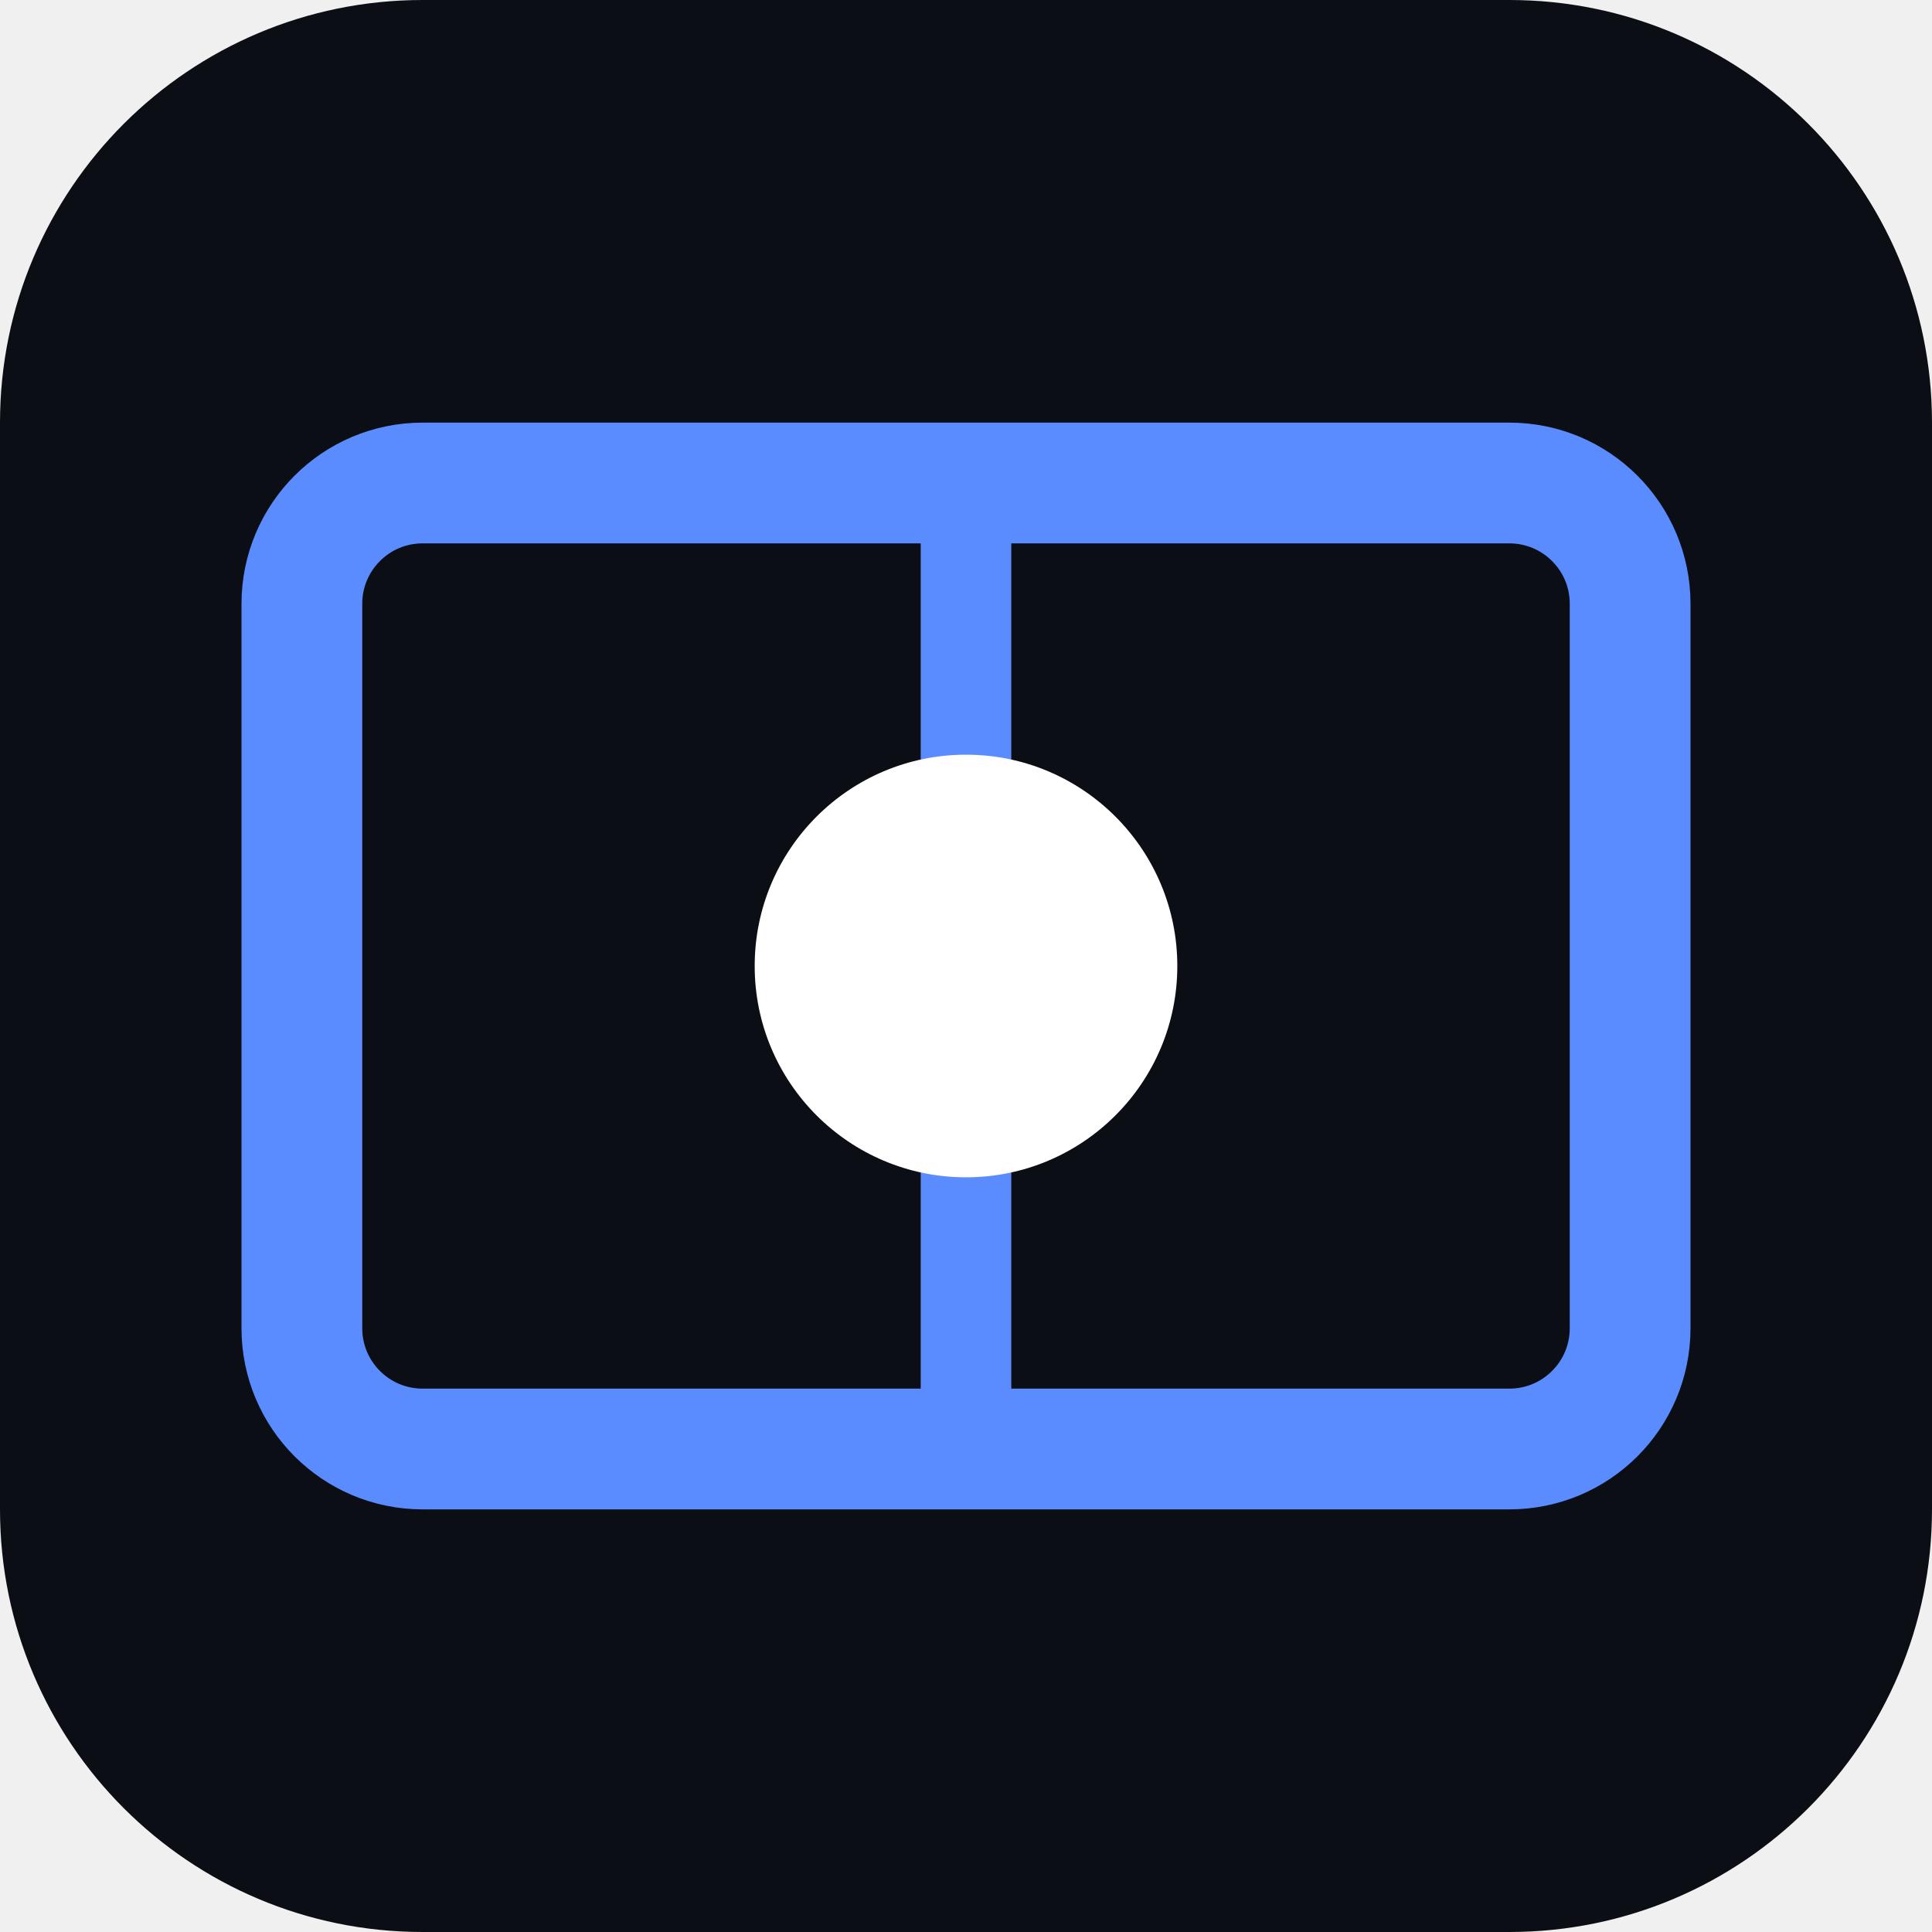
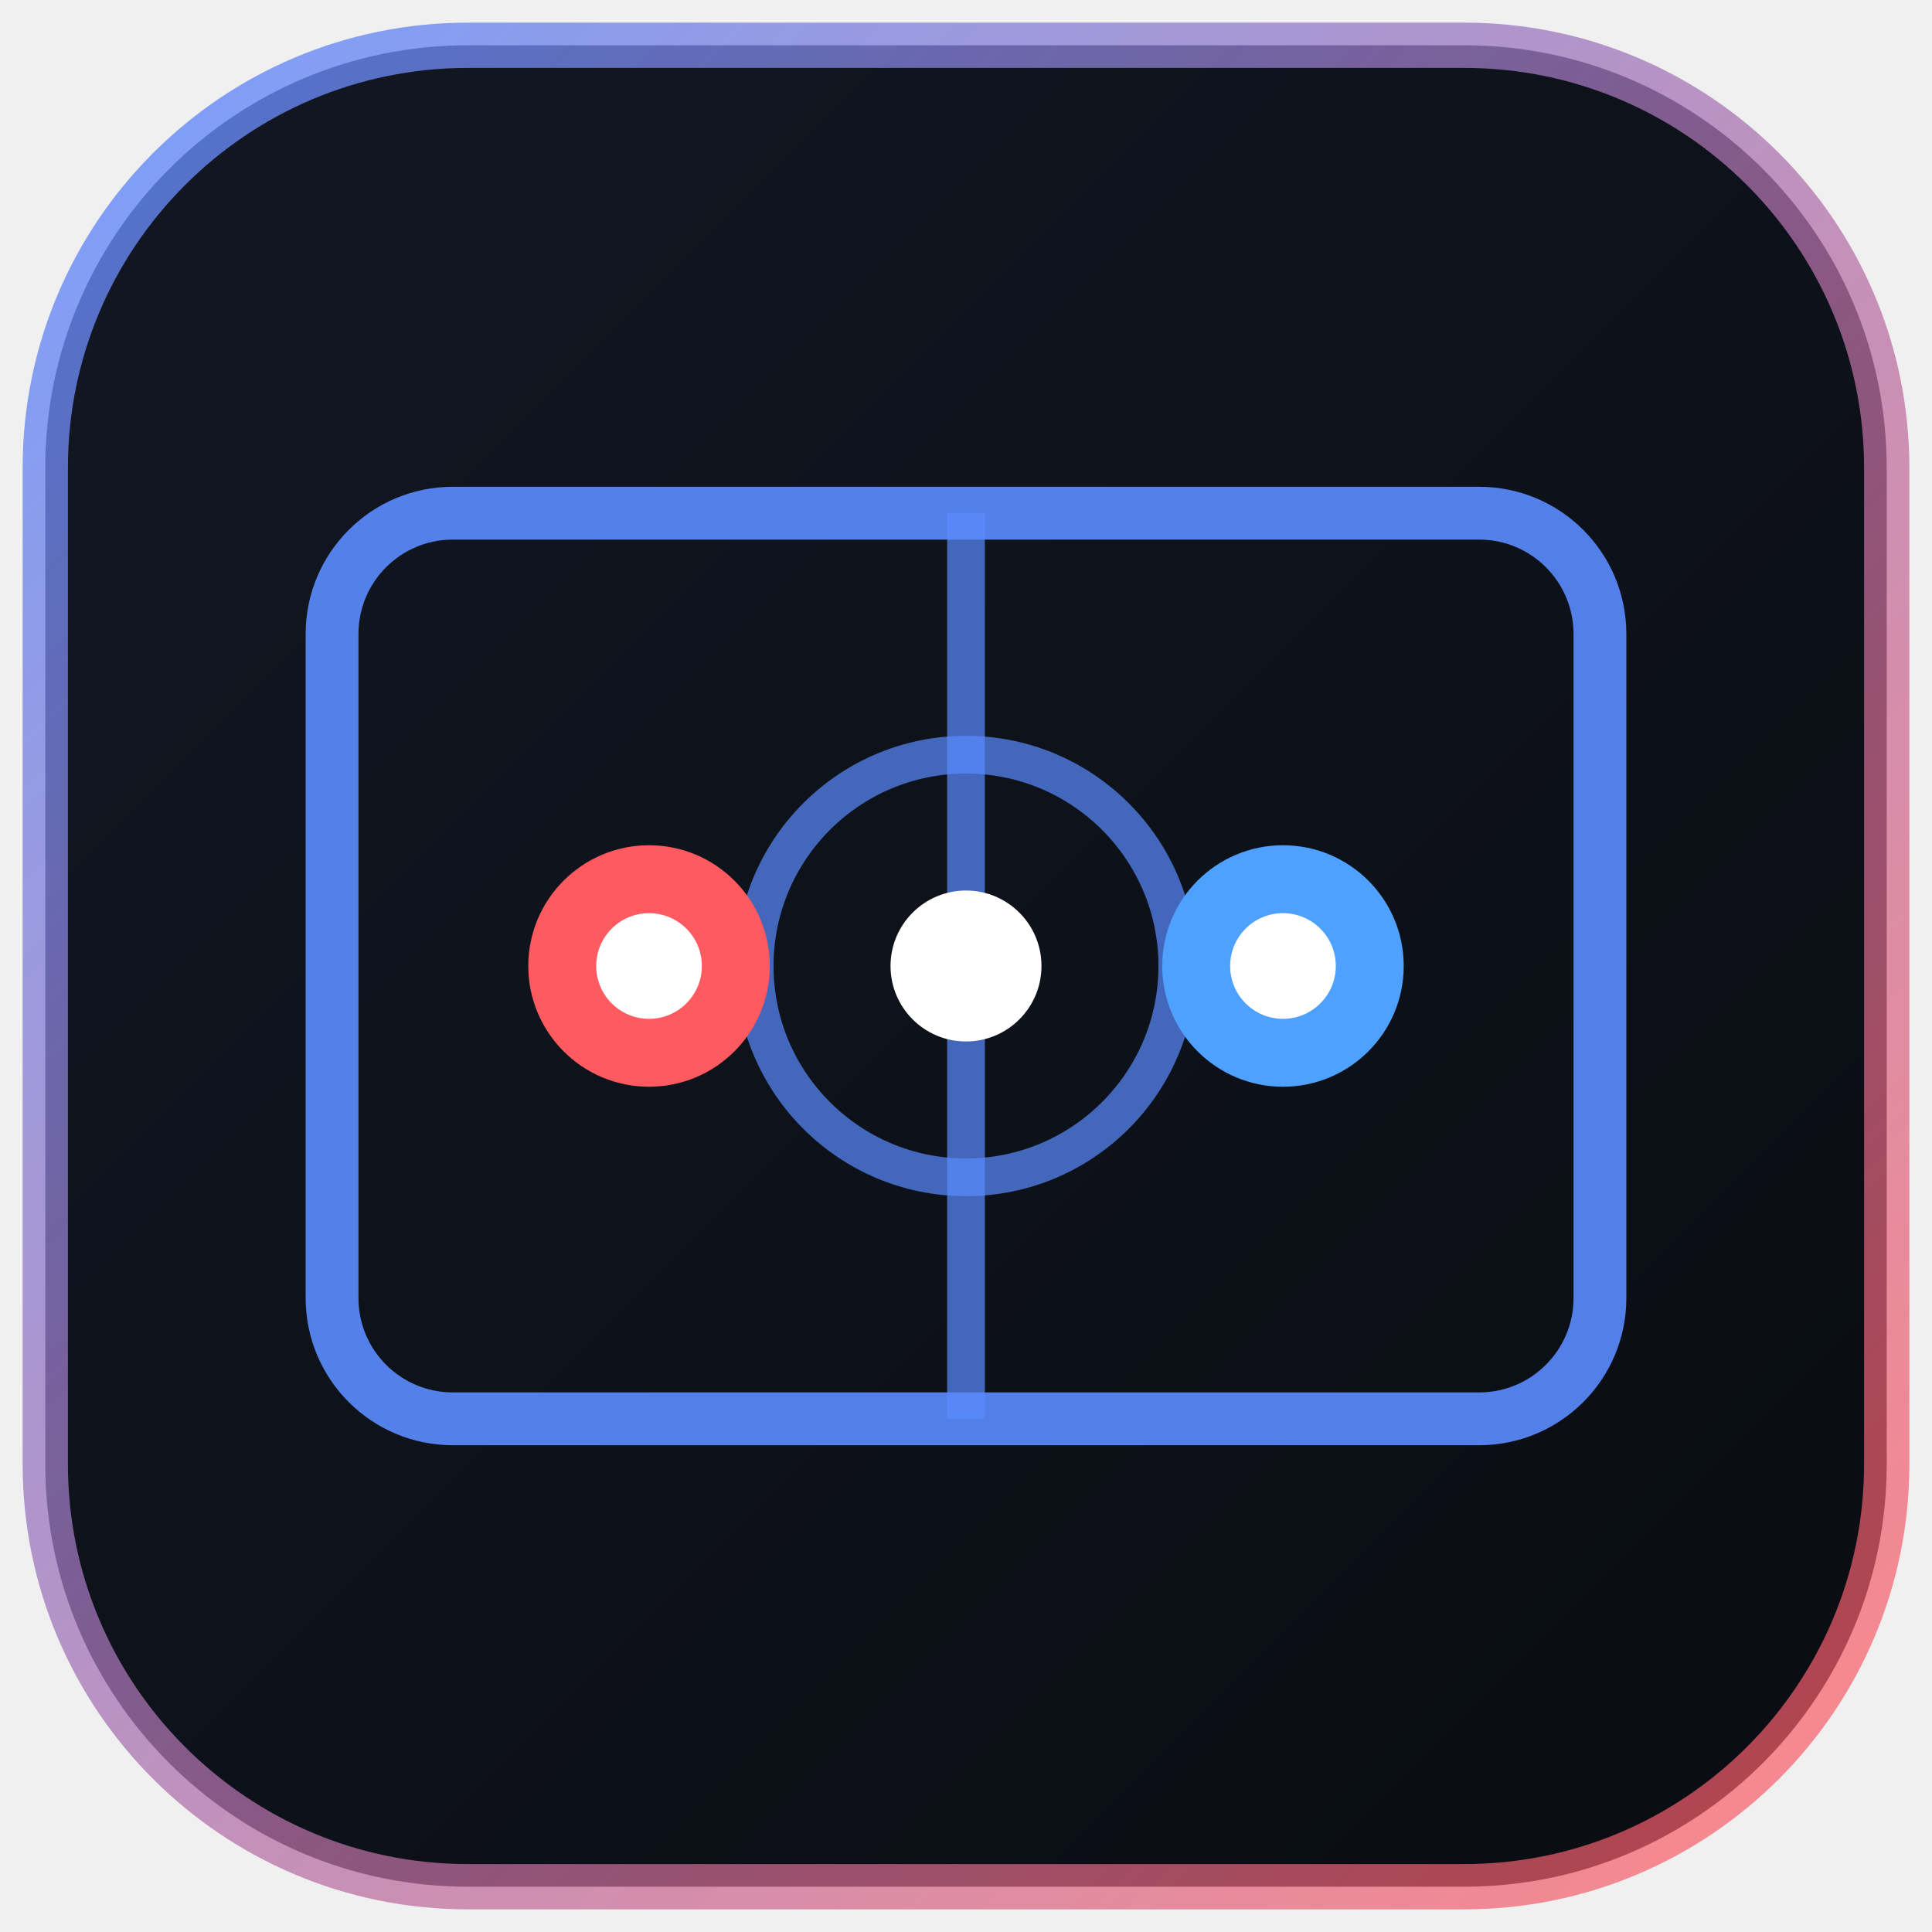
- <svg xmlns="http://www.w3.org/2000/svg" viewBox="0 0 64 64">
-   <rect width="64" height="64" rx="14" fill="#0b0e14" />
-   <rect x="10" y="16" width="44" height="32" rx="4" fill="none" stroke="#5b8cff" stroke-width="4" />
-   <line x1="32" y1="16" x2="32" y2="48" stroke="#5b8cff" stroke-width="3" />
-   <circle cx="32" cy="32" r="7" fill="#fff" />
+ <svg xmlns="http://www.w3.org/2000/svg" viewBox="0 0 128 128">
+   <defs>
+     <linearGradient id="bg" x1="0%" y1="0%" x2="100%" y2="100%">
+       <stop offset="0%" stop-color="#121722" />
+       <stop offset="100%" stop-color="#090c12" />
+     </linearGradient>
+     <linearGradient id="border" x1="0%" y1="0%" x2="100%" y2="100%">
+       <stop offset="0%" stop-color="#5b8cff" stop-opacity="0.8" />
+       <stop offset="100%" stop-color="#ff5a5f" stop-opacity="0.7" />
+     </linearGradient>
+   </defs>
+   <rect x="3" y="3" width="122" height="122" rx="28" fill="url(#bg)" stroke="url(#border)" stroke-width="3" />
+   <rect x="22" y="34" width="84" height="60" rx="8" fill="none" stroke="#5b8cff" stroke-width="3.5" stroke-opacity="0.9" />
+   <line x1="64" y1="34" x2="64" y2="94" stroke="#5b8cff" stroke-width="2.5" stroke-opacity="0.7" />
+   <circle cx="64" cy="64" r="14" fill="none" stroke="#5b8cff" stroke-width="2.5" stroke-opacity="0.7" />
+   <circle cx="43" cy="64" r="8" fill="#ff5a5f" />
+   <circle cx="43" cy="64" r="3.5" fill="#ffffff" />
+   <circle cx="85" cy="64" r="8" fill="#4ea1ff" />
+   <circle cx="85" cy="64" r="3.5" fill="#ffffff" />
+   <circle cx="64" cy="64" r="5" fill="#ffffff" />
</svg>
